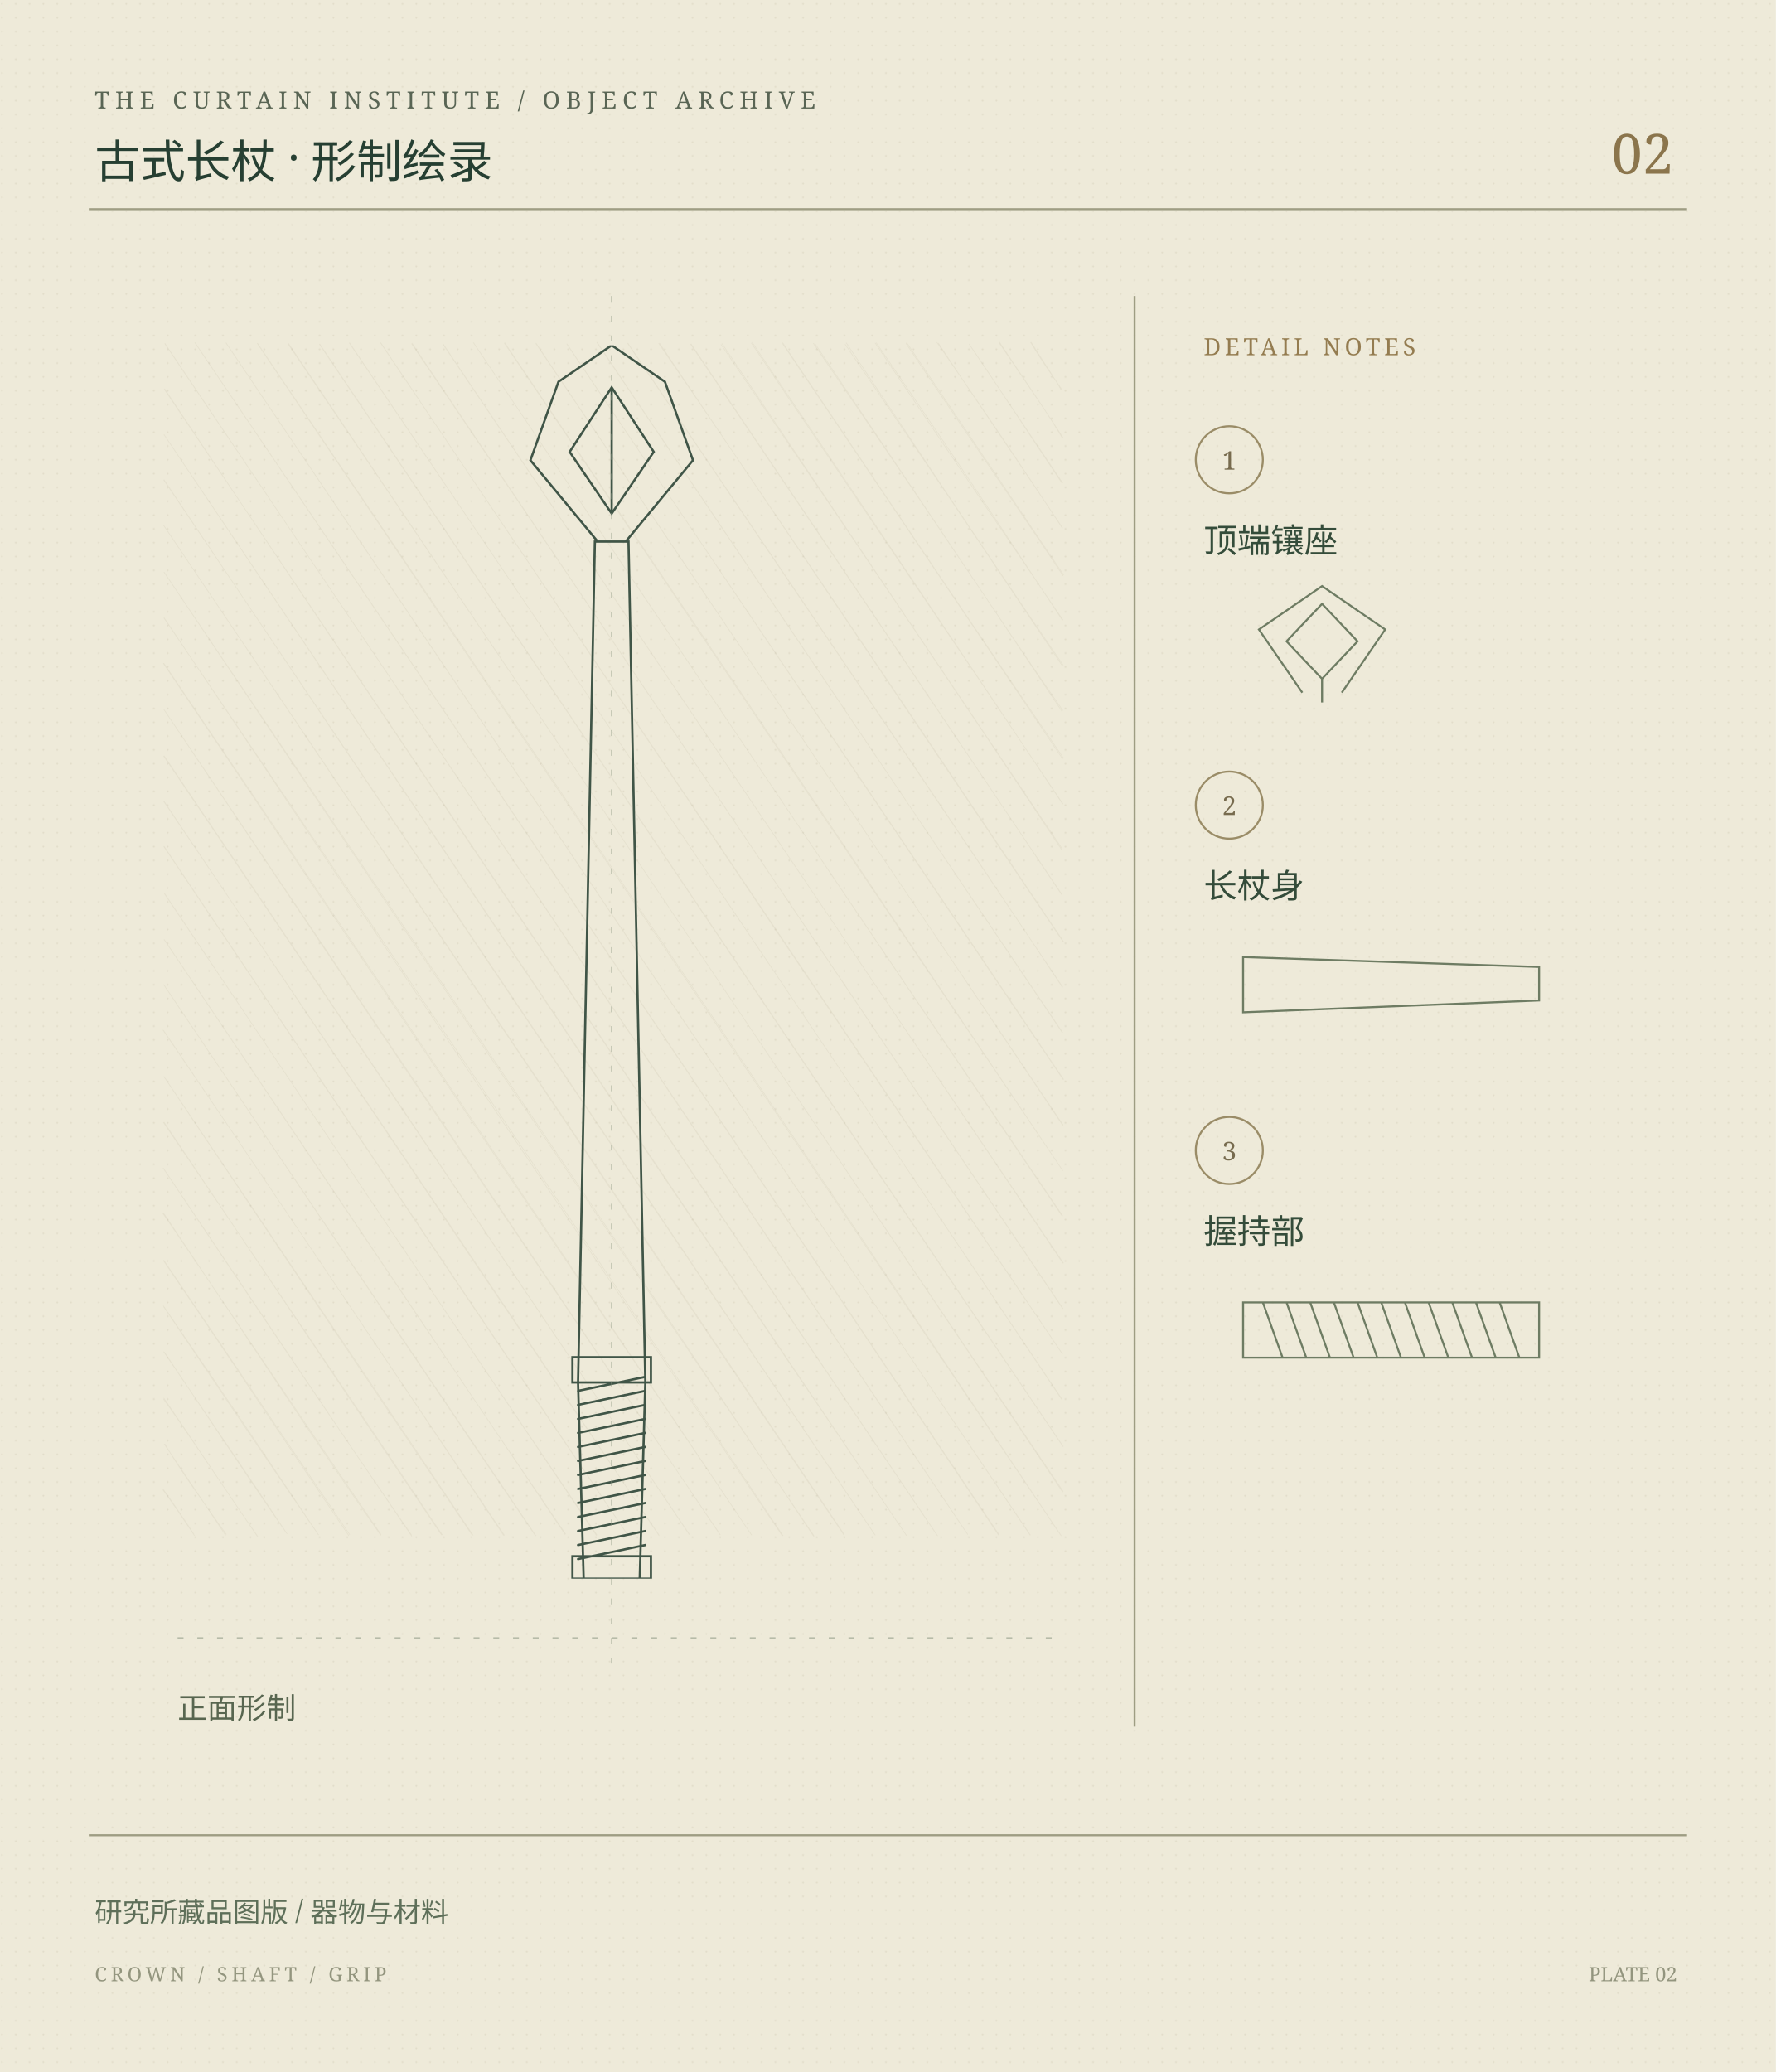
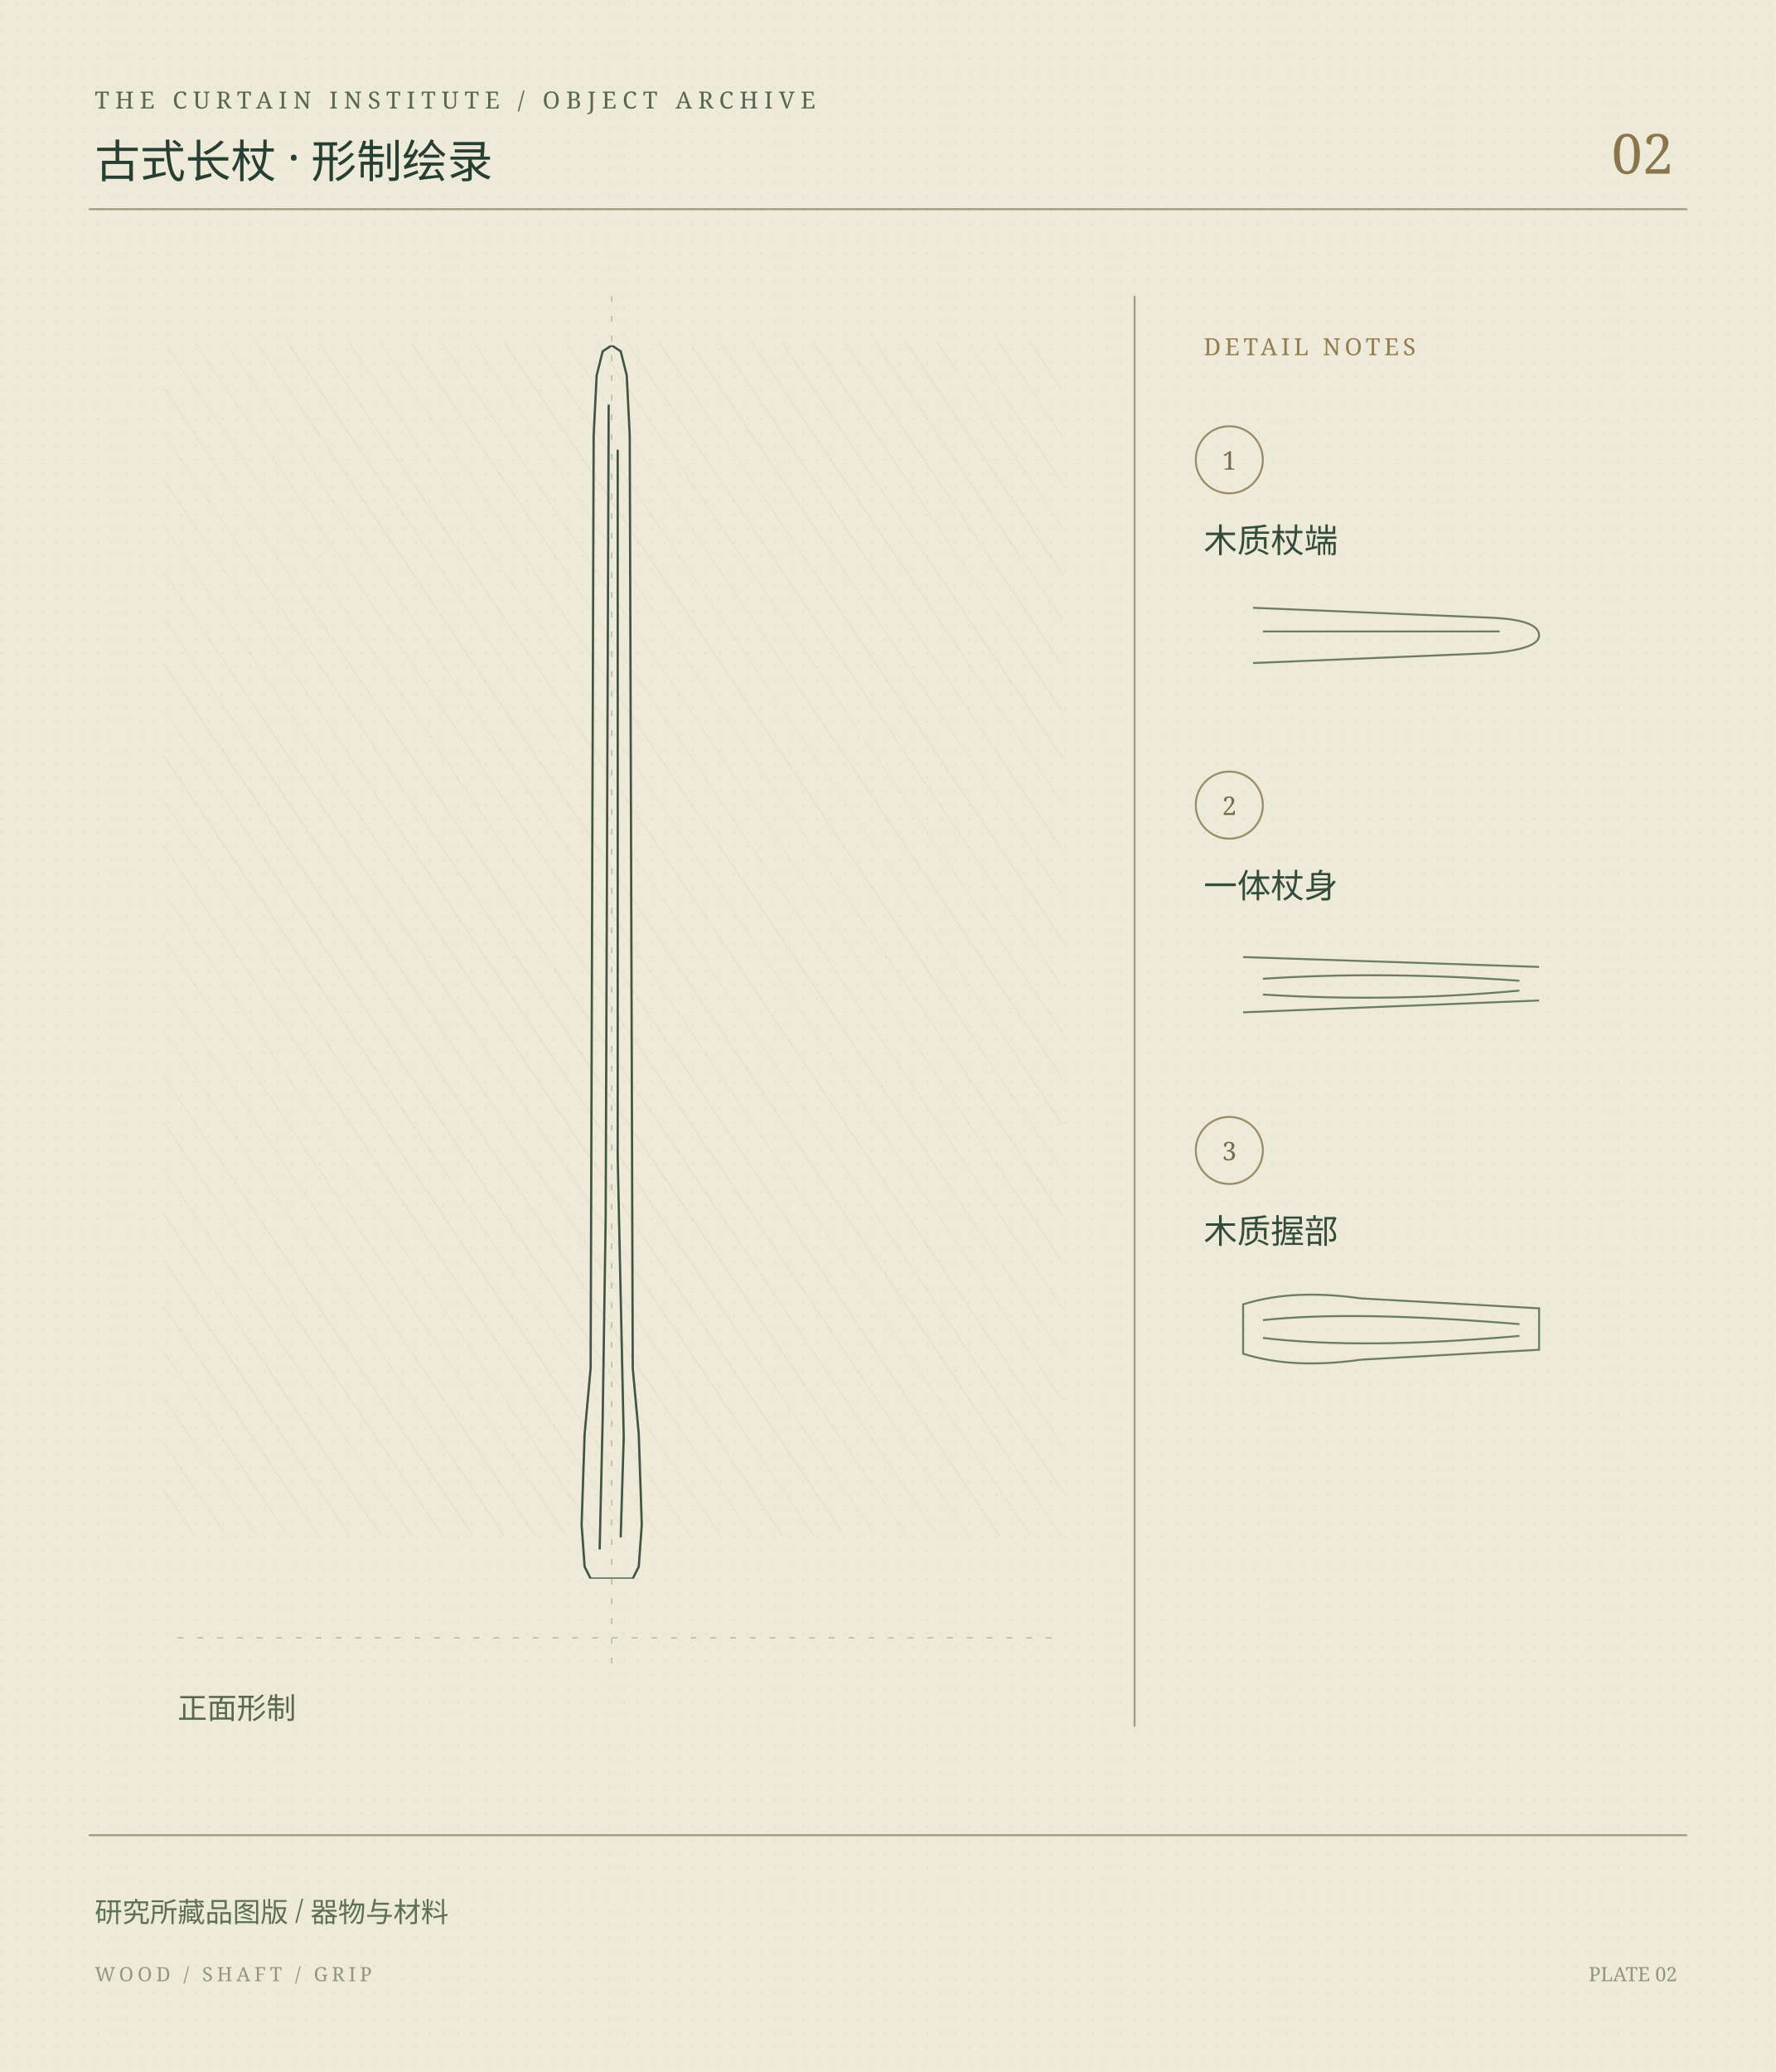
<svg xmlns="http://www.w3.org/2000/svg" width="900" height="1050" viewBox="0 0 900 1050">
  <defs>
    <pattern id="paper" width="7" height="7" patternUnits="userSpaceOnUse">
      <circle cx="1" cy="2" r=".45" fill="#9e9475" opacity=".15" />
    </pattern>
  </defs>
  <rect width="900" height="1050" fill="#eeead9" />
  <rect width="900" height="1050" fill="url(#paper)" />
  <path d="M45 106H855M45 930H855M575 150V875" stroke="#9e9d83" stroke-width="1" />
  <text x="48" y="55" fill="#596554" font-family="Georgia" font-size="12" letter-spacing="3">THE CURTAIN INSTITUTE / OBJECT ARCHIVE</text>
  <text x="48" y="90" fill="#263f32" font-family="serif" font-size="23">古式长杖 · 形制绘录</text>
  <text x="848" y="88" text-anchor="end" fill="#8b754c" font-family="Georgia" font-size="28">02</text>
  <path d="M82.774 777.665 C82.774 777.665, 82.774 777.665, 82.774 777.665 M82.774 777.665 C82.774 777.665, 82.774 777.665, 82.774 777.665 M98.614 778.236 C94.038 771.429, 89.396 764.383, 82.534 754.902 M98.319 777.599 C93.055 769.365, 87.569 761.516, 82.722 754.737 M114.721 777.624 C102.276 760.176, 90.335 743.526, 83.551 731.724 M114.395 778.084 C106.66 766.464, 99.001 754.988, 83.202 731.695 M130.622 778.639 C111.845 751.653, 93.653 723.75, 82.852 708.98 M130.399 778.489 C111.617 751.194, 93.563 723.647, 82.954 708.41 M145.47 777.281 C128.455 752.966, 112.049 727.957, 83.3 685.2 M145.514 777.325 C127.974 751.058, 110.363 725.177, 82.889 684.915 M161.125 777.46 C130.688 733.107, 99.574 686.858, 82.993 662.254 M161.468 777.874 C138.927 744.327, 116.181 710.352, 82.777 661.718 M176.785 778.23 C144.883 731.068, 113.419 683.62, 82.774 638.75 M177.237 777.724 C149.718 737.236, 122.465 696.569, 82.956 638.577 M193.129 777.72 C167.221 740.054, 141.592 701.541, 82.538 614.812 M192.996 778.081 C167.403 741.465, 143.097 704.722, 82.958 614.864 M208.64 778.015 C166.514 716.911, 125.311 655.766, 82.618 591.825 M208.734 778.548 C169.483 721.049, 130.621 663.041, 82.681 591.879 M224.202 777.889 C177.172 707.745, 129.786 638.118, 82.749 568.657 M223.792 777.908 C194.44 734.474, 165.449 691.42, 83.09 568.625 M239.356 778.031 C205.734 728.158, 172.149 678.598, 83.012 545.513 M239.73 778.007 C200.688 719.724, 161.827 662.45, 83.249 545.794 M255.276 778.131 C203.635 700.89, 151.862 623.82, 82.861 522.159 M255.662 778.077 C189.579 680.018, 123.337 581.616, 82.584 521.931 M271.658 778.346 C213.83 692.77, 155.419 606.798, 83.17 499.254 M271.283 778.165 C230.179 717.821, 189.63 657.577, 82.887 498.899 M286.671 777.415 C239.909 708.952, 193.382 640.063, 83.106 476.012 M286.485 777.724 C216.467 673.726, 146.218 569.659, 83.168 476.037 M302.288 778.151 C223.62 661.475, 145.247 545.167, 83.5 452.926 M302.547 777.931 C256.499 710.219, 211.176 643.008, 83.227 452.727 M318.257 778.03 C225.126 640.266, 132.818 502.98, 83.058 428.765 M318.269 778.087 C266.736 702.412, 215.511 626.571, 82.945 428.882 M334.042 777.983 C270.849 685.147, 208.318 592.175, 83.19 406.155 M334.042 778.24 C282.485 701.256, 230.382 624.063, 82.924 406.035 M349.388 777.537 C252.427 634.172, 155.683 490.793, 82.894 383.083 M349.358 777.719 C251.259 631.909, 153.309 486.718, 83.131 382.97 M364.973 777.872 C278.861 650.001, 192.591 521.791, 82.845 359.217 M365.062 777.772 C282.745 656.657, 200.902 535.283, 82.813 359.174 M380.864 777.819 C294.692 650.395, 208.293 522.918, 82.752 336.112 M380.969 777.997 C291.143 644.268, 200.934 510.434, 82.988 336.052 M396.523 778.383 C277.224 602.186, 158.605 425.569, 83.142 313.033 M396.817 778.249 C297.816 630.288, 198.314 482.917, 83.027 313.082 M412.39 778.583 C345.416 677.936, 277.93 577.656, 83.064 289.867 M412.638 778.465 C291.806 600.162, 171.55 421.717, 83.242 290.044 M427.617 777.793 C301.936 591.5, 176.104 404.558, 82.885 266.143 M427.866 777.645 C345.158 654.648, 262.031 531.481, 82.885 266.19 M443.512 777.954 C321.492 597.896, 200.049 417.574, 83.042 243.029 M443.59 778.003 C356.84 649.347, 270.245 521.092, 82.955 243.164 M459.386 778.177 C350.225 616.372, 241.003 454.498, 83.236 220.395 M459.318 778.018 C382.859 665.679, 306.83 552.827, 83.078 220.178 M475.098 778.3 C320.776 550.344, 166.989 322.432, 83.417 197.012 M475.224 778.372 C376.948 632.773, 279.042 487.879, 83.19 197.157 M490.48 777.703 C400.914 644.773, 311.274 512.178, 83.543 174.001 M490.481 777.65 C397.001 638.467, 303.257 499.662, 83.442 174.062 M506.092 777.97 C397.922 616.351, 289.263 455.32, 98.763 173.655 M506.403 777.832 C402.605 623.02, 298.481 468.465, 98.745 173.544 M522.204 777.936 C378.082 564.278, 233.785 350.286, 114.556 173.807 M522.097 778.017 C382.014 569.674, 241.594 361.667, 114.496 173.661 M537.76 778.146 C400.032 572.459, 261.248 367.192, 130.433 173.86 M537.822 778.344 C391.321 561.151, 244.787 343.921, 130.315 173.932 M538.843 755.872 C409.833 565.07, 281.006 373.558, 145.938 174.244 M538.566 756.157 C439.812 609.221, 340.785 462.421, 146.186 174.027 M538.8 733.019 C396.155 521.673, 253.293 309.67, 161.973 174.255 M538.787 733.152 C463.126 621.48, 387.596 509.333, 161.8 174.33 M538.186 709.315 C424.611 539.779, 310.583 370.912, 176.965 173.72 M538.364 709.262 C448.084 574.99, 357.48 440.481, 177.124 173.7 M538.501 686.214 C456.362 564.772, 374.492 442.994, 192.784 173.64 M538.481 686.248 C448.853 554.264, 359.729 421.999, 192.968 173.724 M538.582 663.218 C431.549 504.381, 324.496 345.444, 208.564 174.152 M538.739 663.15 C431.249 503.731, 323.421 343.988, 208.762 173.908 M538.953 640.099 C427.938 476.177, 317.069 311.801, 224.372 174.28 M538.725 640.213 C428.375 476.569, 318.163 313.317, 224.465 174.135 M538.555 616.151 C449.368 484.889, 360.079 352.802, 239.962 173.659 M538.36 616.376 C462.009 503.781, 386.184 391.24, 239.906 173.617 M538.641 593.311 C468.345 488.682, 397.967 383.934, 255.754 173.634 M538.583 593.193 C443.845 453.247, 349.243 312.766, 255.579 173.807 M538.607 570.31 C481.276 484.614, 423.302 399.178, 271.604 173.863 M538.792 570.121 C458.74 451.58, 379.072 333.479, 271.538 174.037 M539.077 547.078 C479.33 458.378, 419.126 369.586, 287.269 174.395 M538.831 547.128 C486.675 470.029, 434.614 392.911, 287.262 174.181 M538.329 523.263 C445.057 384.877, 352.041 246.682, 302.666 173.518 M538.564 523.257 C464.591 413.909, 390.903 304.78, 302.376 173.384 M538.586 500.239 C469.503 397.47, 399.645 294.506, 318.005 173.889 M538.484 500.432 C494.645 434.342, 450.135 368.574, 318.159 173.836 M539.021 477.179 C460.156 359.968, 380.842 242.31, 333.774 173.961 M538.844 477.339 C489.933 405.034, 441.576 332.803, 334.165 173.821 M538.045 453.352 C488.975 380.093, 439.473 306.377, 350.228 174.297 M538.23 453.363 C482.781 371.201, 427.197 288.569, 349.869 174.262 M538.13 430.676 C490.543 359.156, 442.053 287.117, 365.387 174.505 M538.391 430.254 C503.215 377.981, 467.711 325.326, 365.911 174.094 M538.799 407.545 C483.715 325.751, 428.004 243.639, 380.758 173.794 M538.484 407.384 C492.041 337.575, 444.97 267.951, 381.203 173.482 M538.533 384.58 C482.265 301.286, 426.607 218.71, 396.528 174.04 M539.032 384.276 C504.559 334.012, 470.693 283.848, 396.592 173.642 M538.673 360.109 C509.26 317.872, 480.985 274.494, 412.183 173.946 M538.21 360.518 C492.688 292.385, 446.611 223.815, 412.84 173.872 M538.816 337.101 C495.022 273.37, 452.36 208.473, 428.822 173.674 M538.372 337.414 C500.702 281.404, 463.127 225.109, 428.259 174.417 M538.397 314.26 C515.936 280.296, 493.072 245.126, 444.068 173.701 M538.754 314.279 C511.16 273.729, 483.411 233.091, 443.489 173.785 M538.831 291.844 C509.361 247.736, 479.123 204.033, 459.119 173.948 M539.047 291.382 C521.798 265.691, 504.202 239.816, 459.407 173.501 M538.425 267.67 C518.609 237.438, 498.642 207.813, 474.785 173.448 M538.53 267.566 C513.585 230.406, 488.259 193.302, 475.524 173.886 M538.247 244.89 C521.141 219.521, 504.559 193.799, 491.086 174.264 M538.576 244.787 C521.626 219.635, 504.796 194.533, 491.163 174.38 M538.434 222.032 C530.598 208.748, 521.843 196.538, 506.357 173.162 M538.765 221.857 C530.49 208.984, 521.831 196.499, 506.327 173.681 M537.86 197.772 C534.649 191.68, 530.575 186.262, 522.516 173.381 M538.307 197.601 C532.775 189.671, 527.489 182.195, 522.285 173.455" stroke="#a49b7f" stroke-width="0.35" fill="none" opacity=".12" />
-   <svg x="100" y="175" width="420" height="625" viewBox="0 0 58 440">
+   <svg x="100" y="175" width="420" height="625" viewBox="0 0 20 410">
    <g id="svgGroup" stroke-linecap="round" fill-rule="evenodd" font-size="9pt" stroke="#405547" stroke-width="1.15" fill="none" style="stroke:#405547;stroke-width:1.15;fill:none">
-       <path d="M 19 440 L 17 370 L 23 70 L 35 70 L 41 370 L 39 440 L 19 440 Z M 34 70 L 58 41 L 48 13 L 29 0 L 10 13 L 0 41 L 24 70 M 29 60 L 14 38 L 29 15 L 44 38 L 29 60 Z M 15 370 L 15 361 L 43 361 L 43 370 L 15 370 Z M 15 440 L 15 432 L 43 432 L 43 440 L 15 440 Z M 17 433 41 428 M 17 428 41 423 M 17 423 41 418 M 17 418 41 413 M 17 413 41 408 M 17 408 41 403 M 17 403 41 398 M 17 398 41 393 M 17 393 41 388 M 17 388 41 383 M 17 383 41 378 M 17 378 41 373 M 17 373 41 368 M 29 60 29 15" vector-effect="non-scaling-stroke" />
+       <path d="M 3 410 L 1 406 L 0 392 L 1 362 L 3 340 L 4 30 L 5 10 L 7 2 L 10 0 L 13 2 L 15 10 L 16 30 L 17 340 L 19 362 L 20 392 L 19 406 L 17 410 L 3 410 Z M 9 20 L 8 290 L 7 357 L 6 400 M 12 35 L 12 270 L 14 363 L 13 396" vector-effect="non-scaling-stroke" />
    </g>
  </svg>
  <path d="M90 830H540M310 150V850" stroke="#8c9984" stroke-width=".65" stroke-dasharray="3 7" opacity=".6" />
  <text x="90" y="871" font-family="serif" font-size="15" fill="#586650">正面形制</text>
  <text x="610" y="180" fill="#947c50" font-family="Georgia" font-size="12" letter-spacing="2">DETAIL NOTES</text>
  <circle cx="623" cy="233" r="17" fill="none" stroke="#9a8c67" />
  <text x="623" y="238" text-anchor="middle" fill="#776b4e" font-family="Georgia" font-size="13">1</text>
-   <text x="610" y="280" fill="#344c3a" font-family="serif" font-size="17">顶端镶座</text>
+   <text x="610" y="280" fill="#344c3a" font-family="serif" font-size="17">木质杖端</text>
  <g transform="translate(610 296)" fill="none" stroke="#6e7c63" stroke-width="1">
-     <path d="M50 55L28 23L60 1L92 23L70 55M60 10L42 29L60 48L78 29Z M60 48V60" />
+     <path d="M25 40L145 35Q170 33 170 26Q170 18 145 17L25 12 M30 24H150" />
  </g>
  <circle cx="623" cy="408" r="17" fill="none" stroke="#9a8c67" />
  <text x="623" y="413" text-anchor="middle" fill="#776b4e" font-family="Georgia" font-size="13">2</text>
-   <text x="610" y="455" fill="#344c3a" font-family="serif" font-size="17">长杖身</text>
+   <text x="610" y="455" fill="#344c3a" font-family="serif" font-size="17">一体杖身</text>
  <g transform="translate(610 471)" fill="none" stroke="#6e7c63" stroke-width="1">
-     <path d="M20 14L170 19V36L20 42Z" />
+     <path d="M20 14L170 19M170 36L20 42M30 25Q90 21 160 26M30 33Q95 37 160 31" />
  </g>
  <circle cx="623" cy="583" r="17" fill="none" stroke="#9a8c67" />
  <text x="623" y="588" text-anchor="middle" fill="#776b4e" font-family="Georgia" font-size="13">3</text>
-   <text x="610" y="630" fill="#344c3a" font-family="serif" font-size="17">握持部</text>
+   <text x="610" y="630" fill="#344c3a" font-family="serif" font-size="17">木质握部</text>
  <g transform="translate(610 646)" fill="none" stroke="#6e7c63" stroke-width="1">
-     <path d="M20 14H170V42H20ZM30 14L40 42M42 14L52 42M54 14L64 42M66 14L76 42M78 14L88 42M90 14L100 42M102 14L112 42M114 14L124 42M126 14L136 42M138 14L148 42M150 14L160 42" />
+     <path d="M20 15Q45 7 80 12L170 17V38L80 43Q45 48 20 40Z M30 23Q75 18 160 25M30 32Q80 38 160 31" />
  </g>
  <text x="48" y="974" fill="#5e6f59" font-family="serif" font-size="14">研究所藏品图版 / 器物与材料</text>
-   <text x="48" y="1004" fill="#93957e" font-family="Georgia" font-size="10" letter-spacing="2">CROWN / SHAFT / GRIP</text>
+   <text x="48" y="1004" fill="#93957e" font-family="Georgia" font-size="10" letter-spacing="2">WOOD / SHAFT / GRIP</text>
  <text x="850" y="1004" text-anchor="end" fill="#93957e" font-family="Georgia" font-size="10">PLATE 02</text>
</svg>
